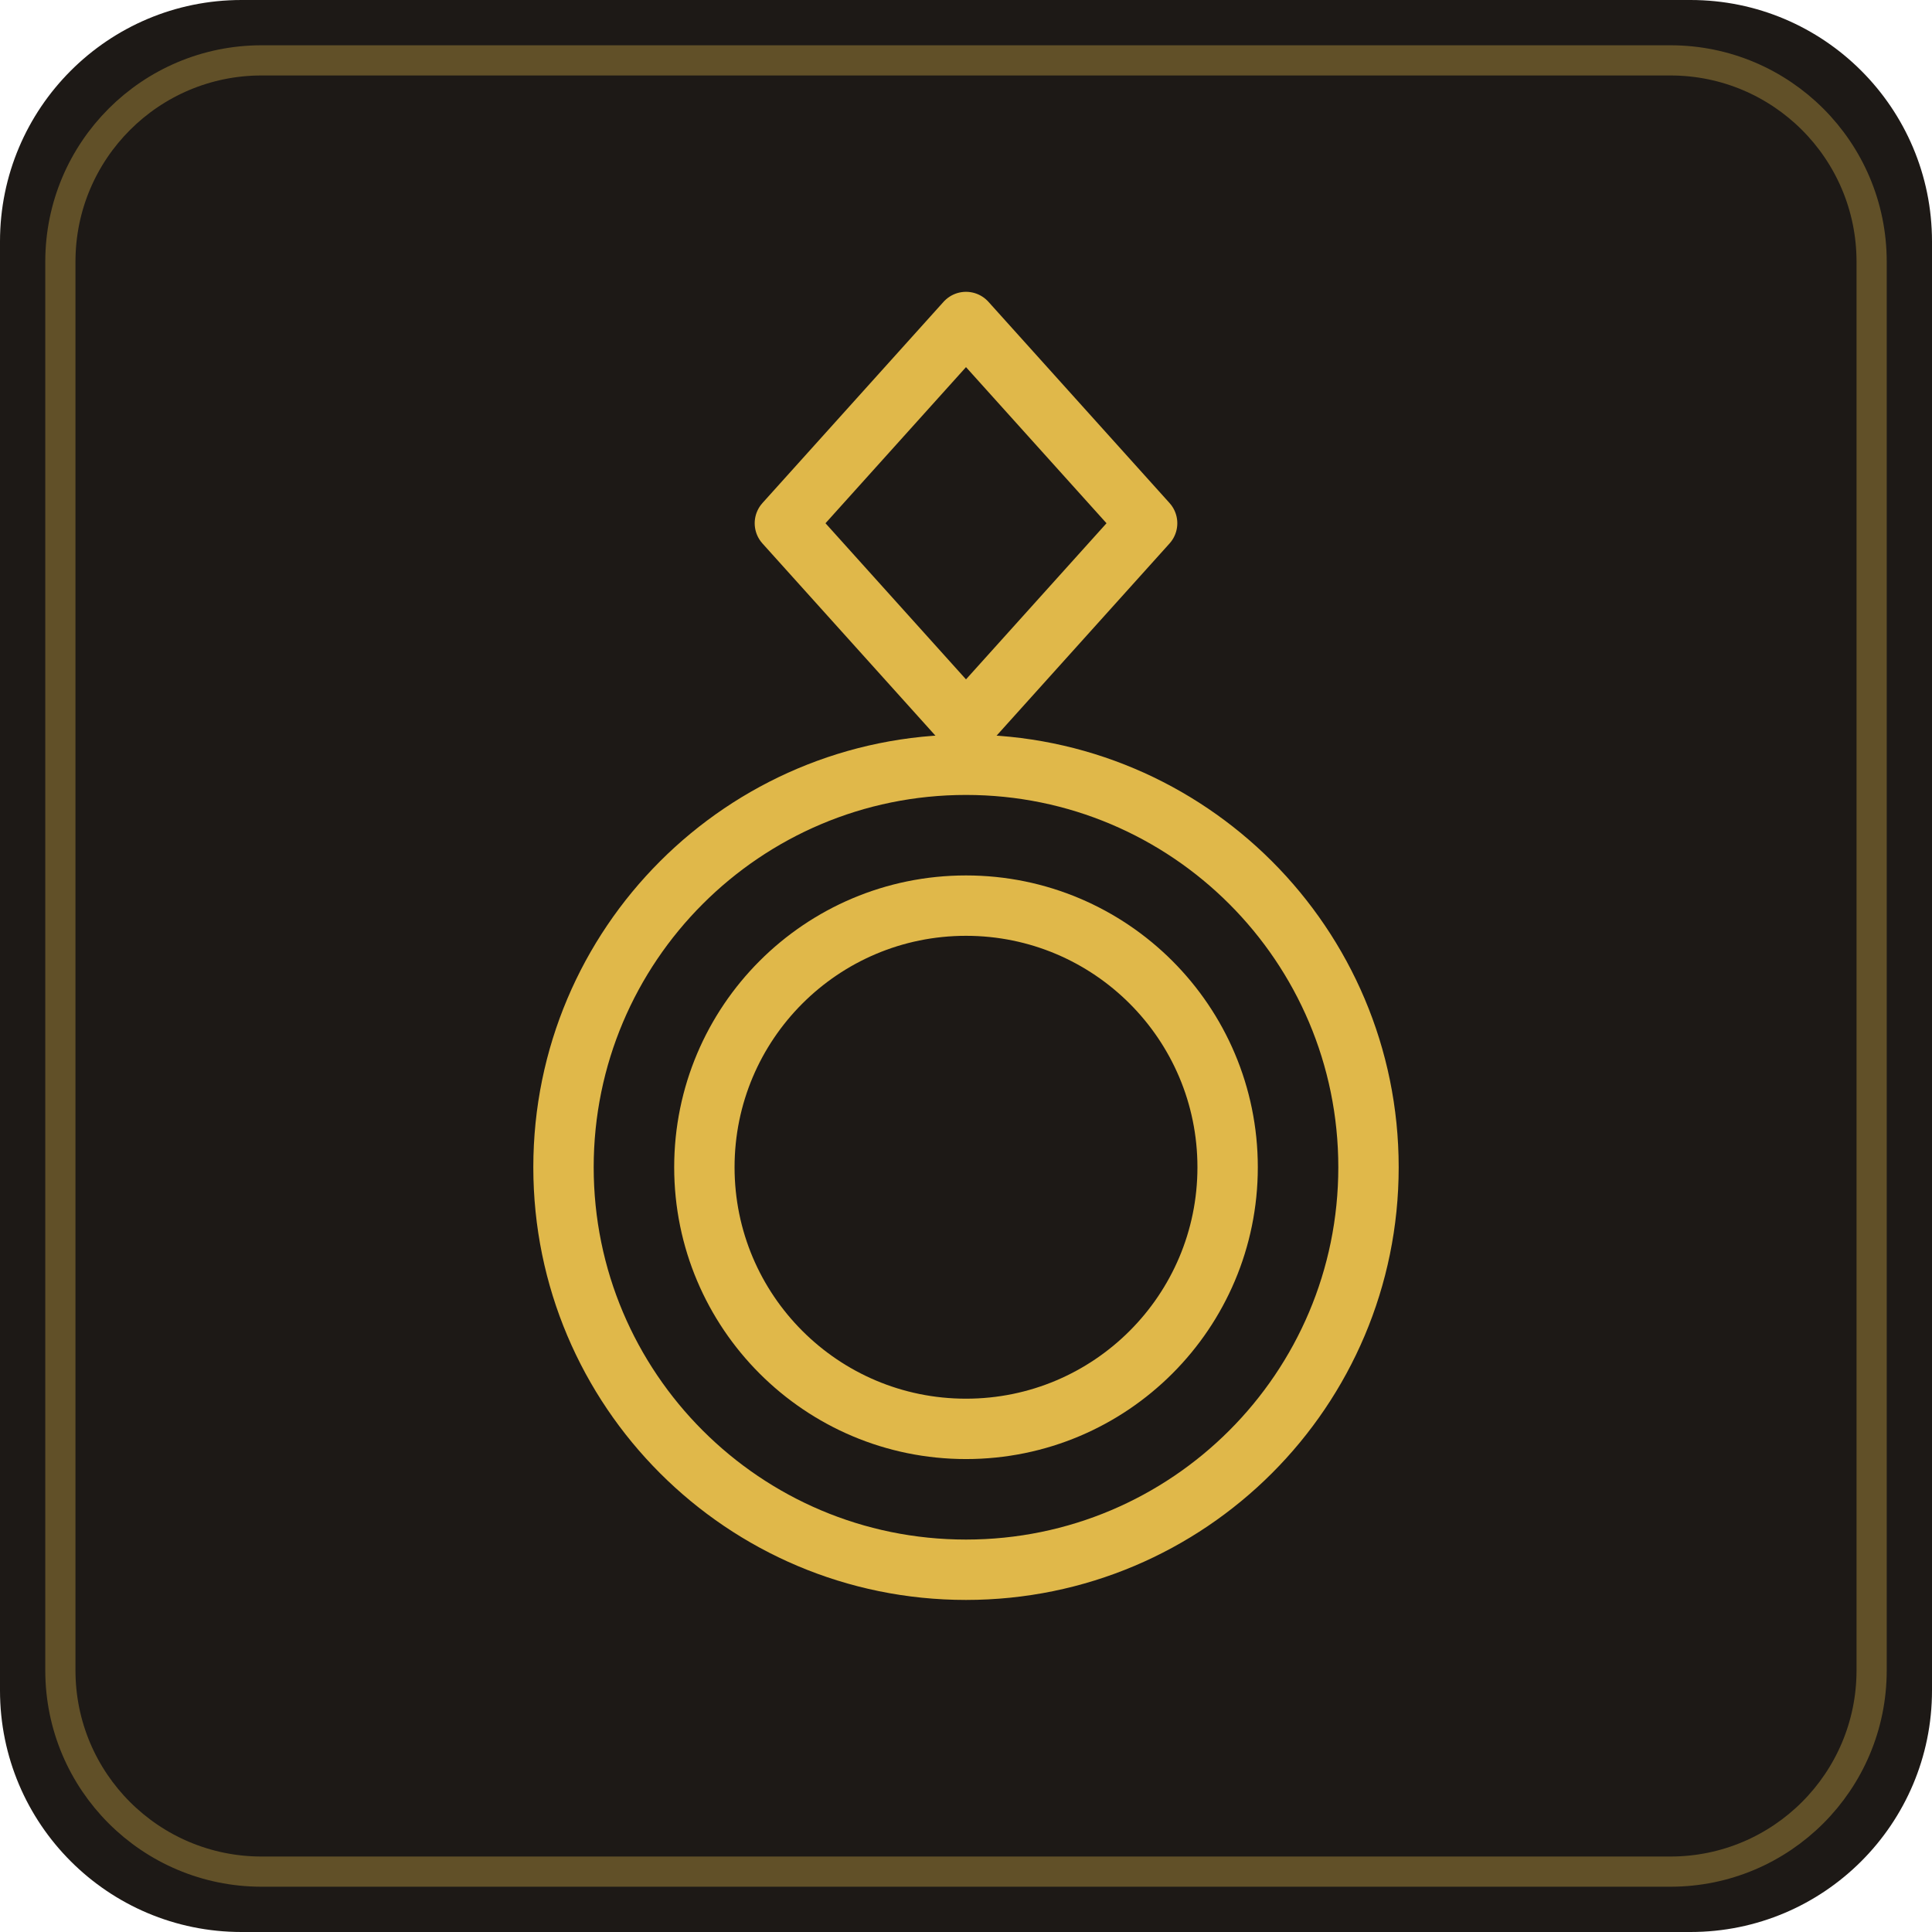
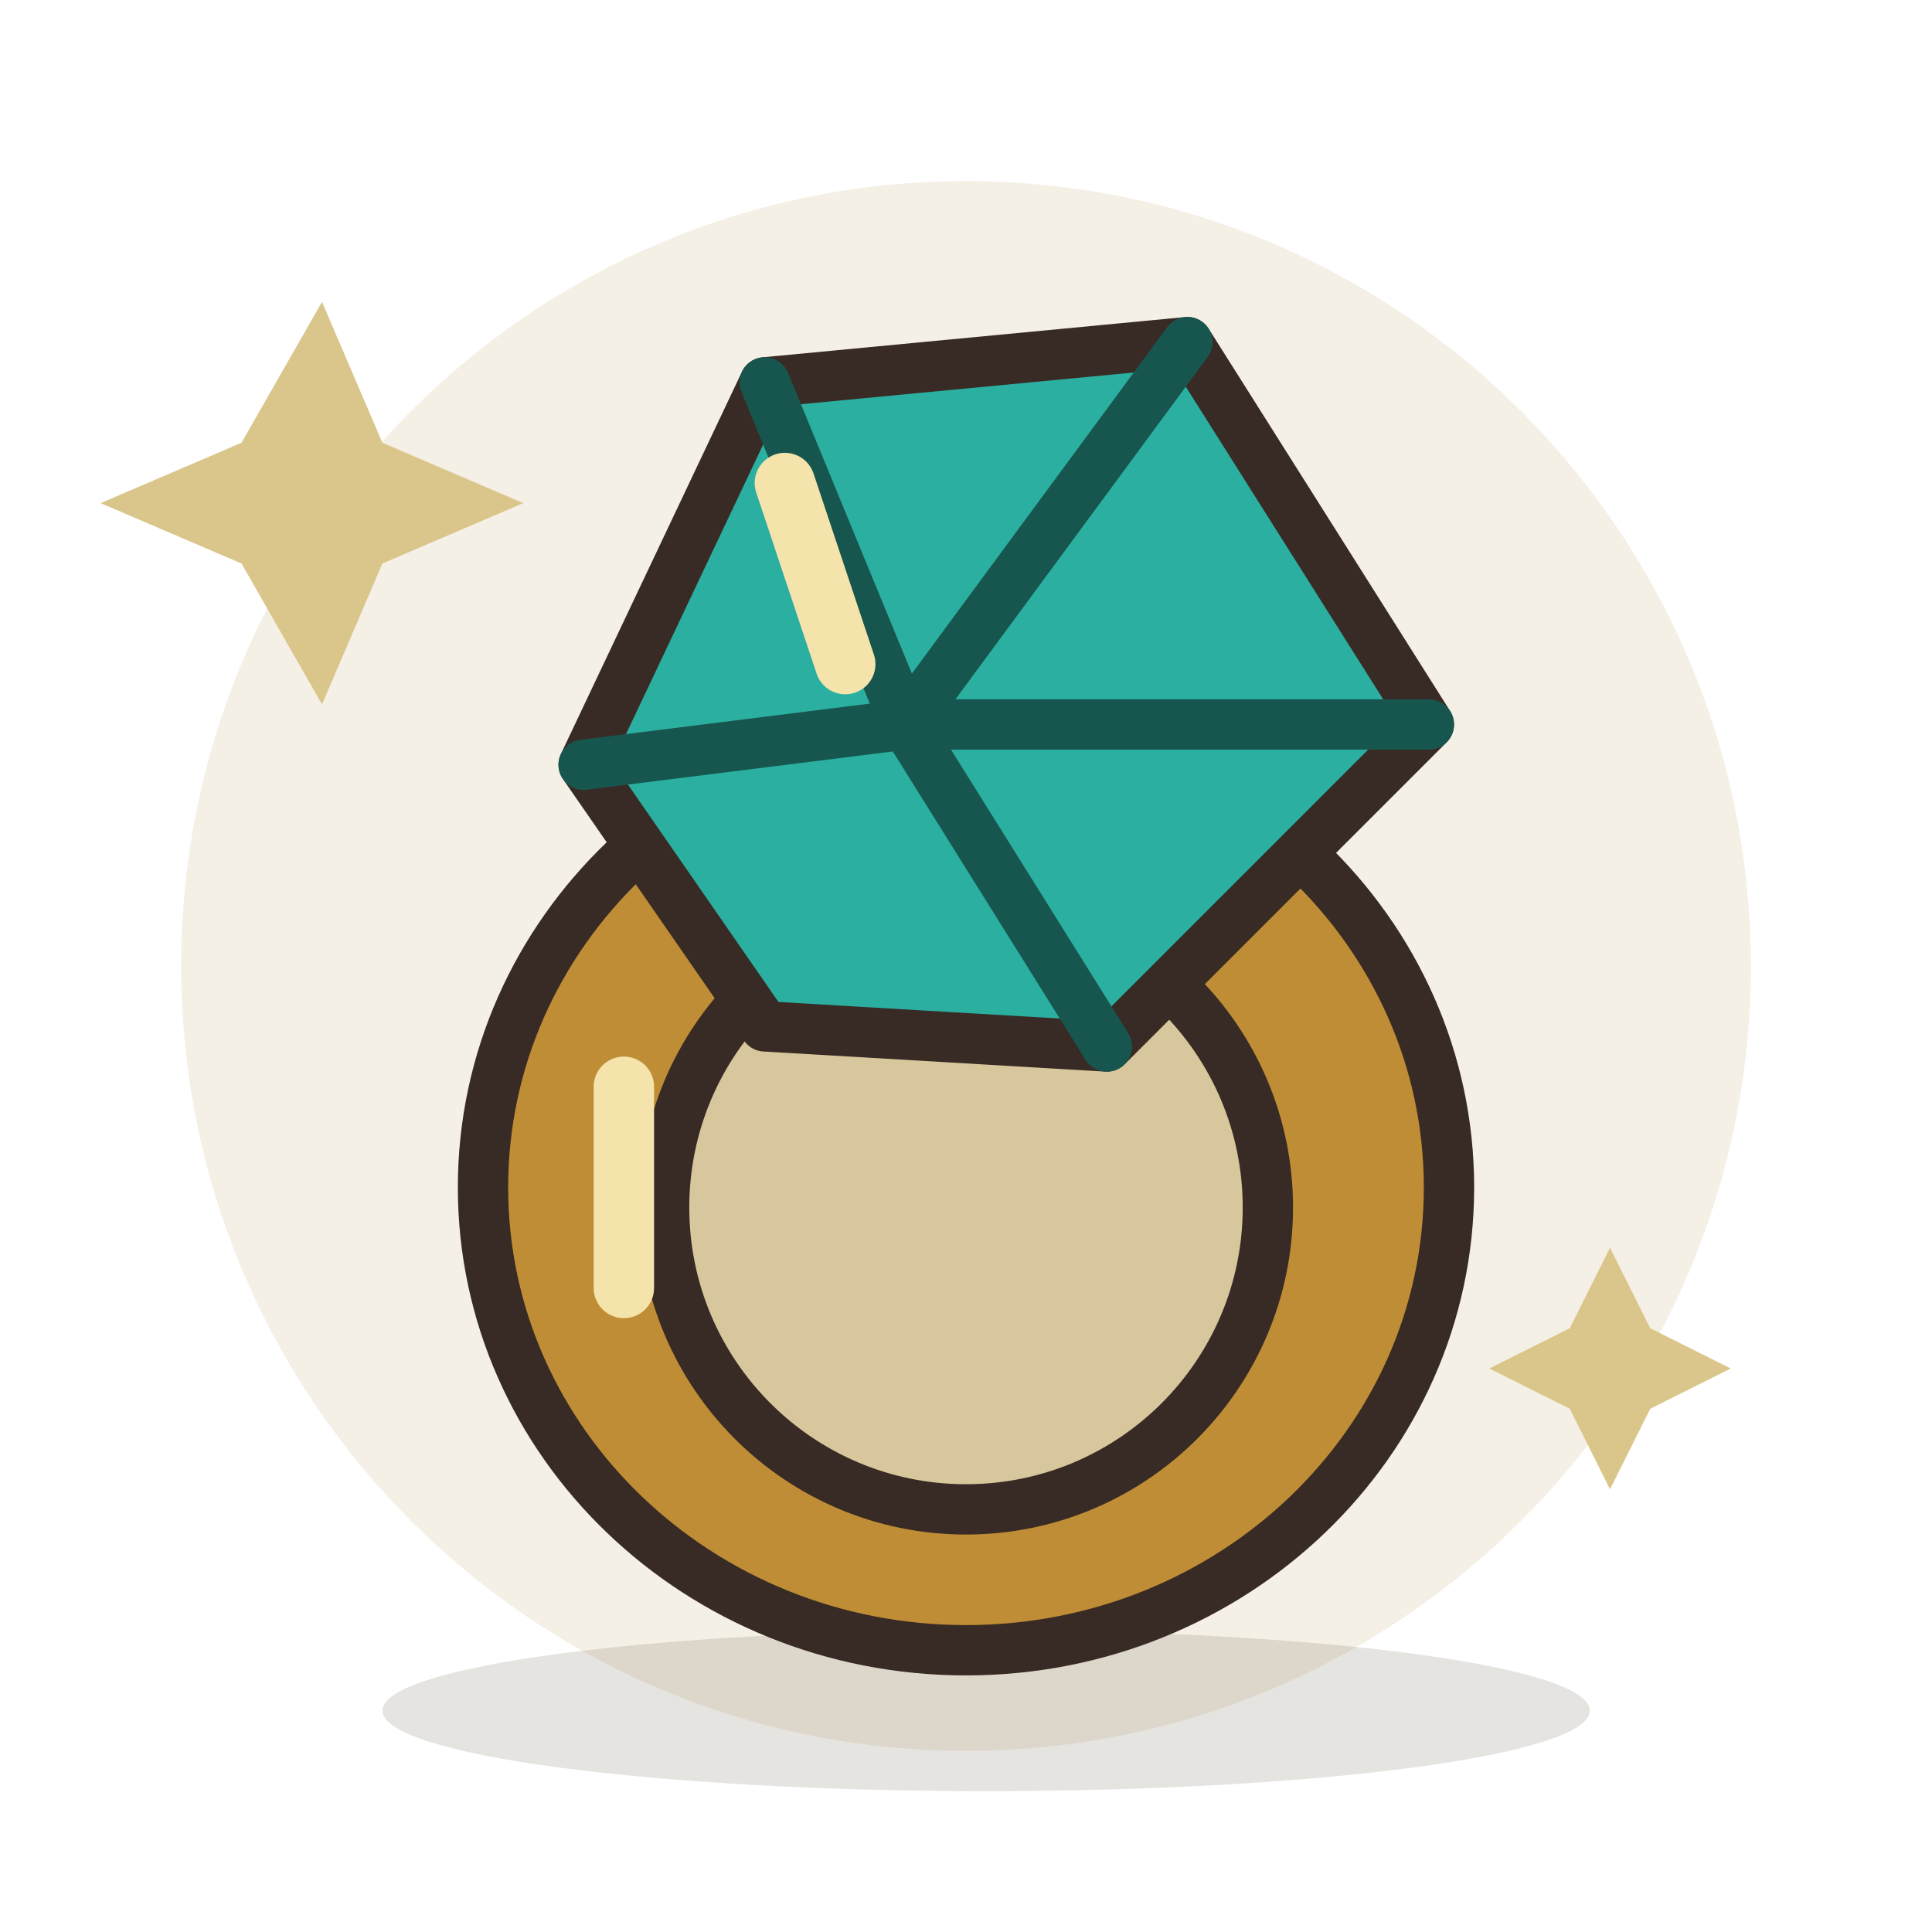
- <svg xmlns="http://www.w3.org/2000/svg" viewBox="0 0 96 96" role="img" aria-hidden="true">
-   <rect width="96" height="96" rx="12" fill="#1d1916" />
-   <rect x="3" y="3" width="90" height="90" rx="10" fill="none" stroke="#e0b84a" stroke-opacity=".35" stroke-width="1.5" />
-   <g fill="none" stroke="#e0b84a" stroke-width="3" stroke-linecap="round" stroke-linejoin="round">
-     <circle cx="48" cy="58" r="20" />
-     <circle cx="48" cy="58" r="13" />
-     <path d="m48 16 9 10-9 10-9-10z" />
+ <svg xmlns="http://www.w3.org/2000/svg" viewBox="0 0 96 96" aria-hidden="true">
+   <circle cx="48" cy="48" r="39" fill="#c8ae75" opacity=".18" />
+   <path d="m12 22 4-7 3 7 7 3-7 3-3 7-4-7-7-3Zm66 44 2-4 2 4 4 2-4 2-2 4-2-4-4-2Z" fill="#dac58b" />
+   <ellipse cx="49" cy="85" rx="30" ry="4" fill="#4c3824" opacity=".14" />
+   <g stroke="#382a24" stroke-width="2.5" stroke-linejoin="round" stroke-linecap="round">
+     <ellipse cx="48" cy="59" rx="24" ry="23" fill="#bf8d35" />
+     <ellipse cx="48" cy="60" rx="15" ry="15" fill="#d8c79c" />
+     <path d="m29 38 9-19 21-2 12 19-16 16-17-1Z" fill="#2aafa0" />
+     <path d="m38 19 7 17 14-19m-30 21 16-2 10 16m-10-16 26 0" stroke="#17564e" fill="none" />
+     <path d="m39 24 3 9m-11 21 0 10" stroke="#f4e3ab" stroke-width="3" />
  </g>
</svg>
